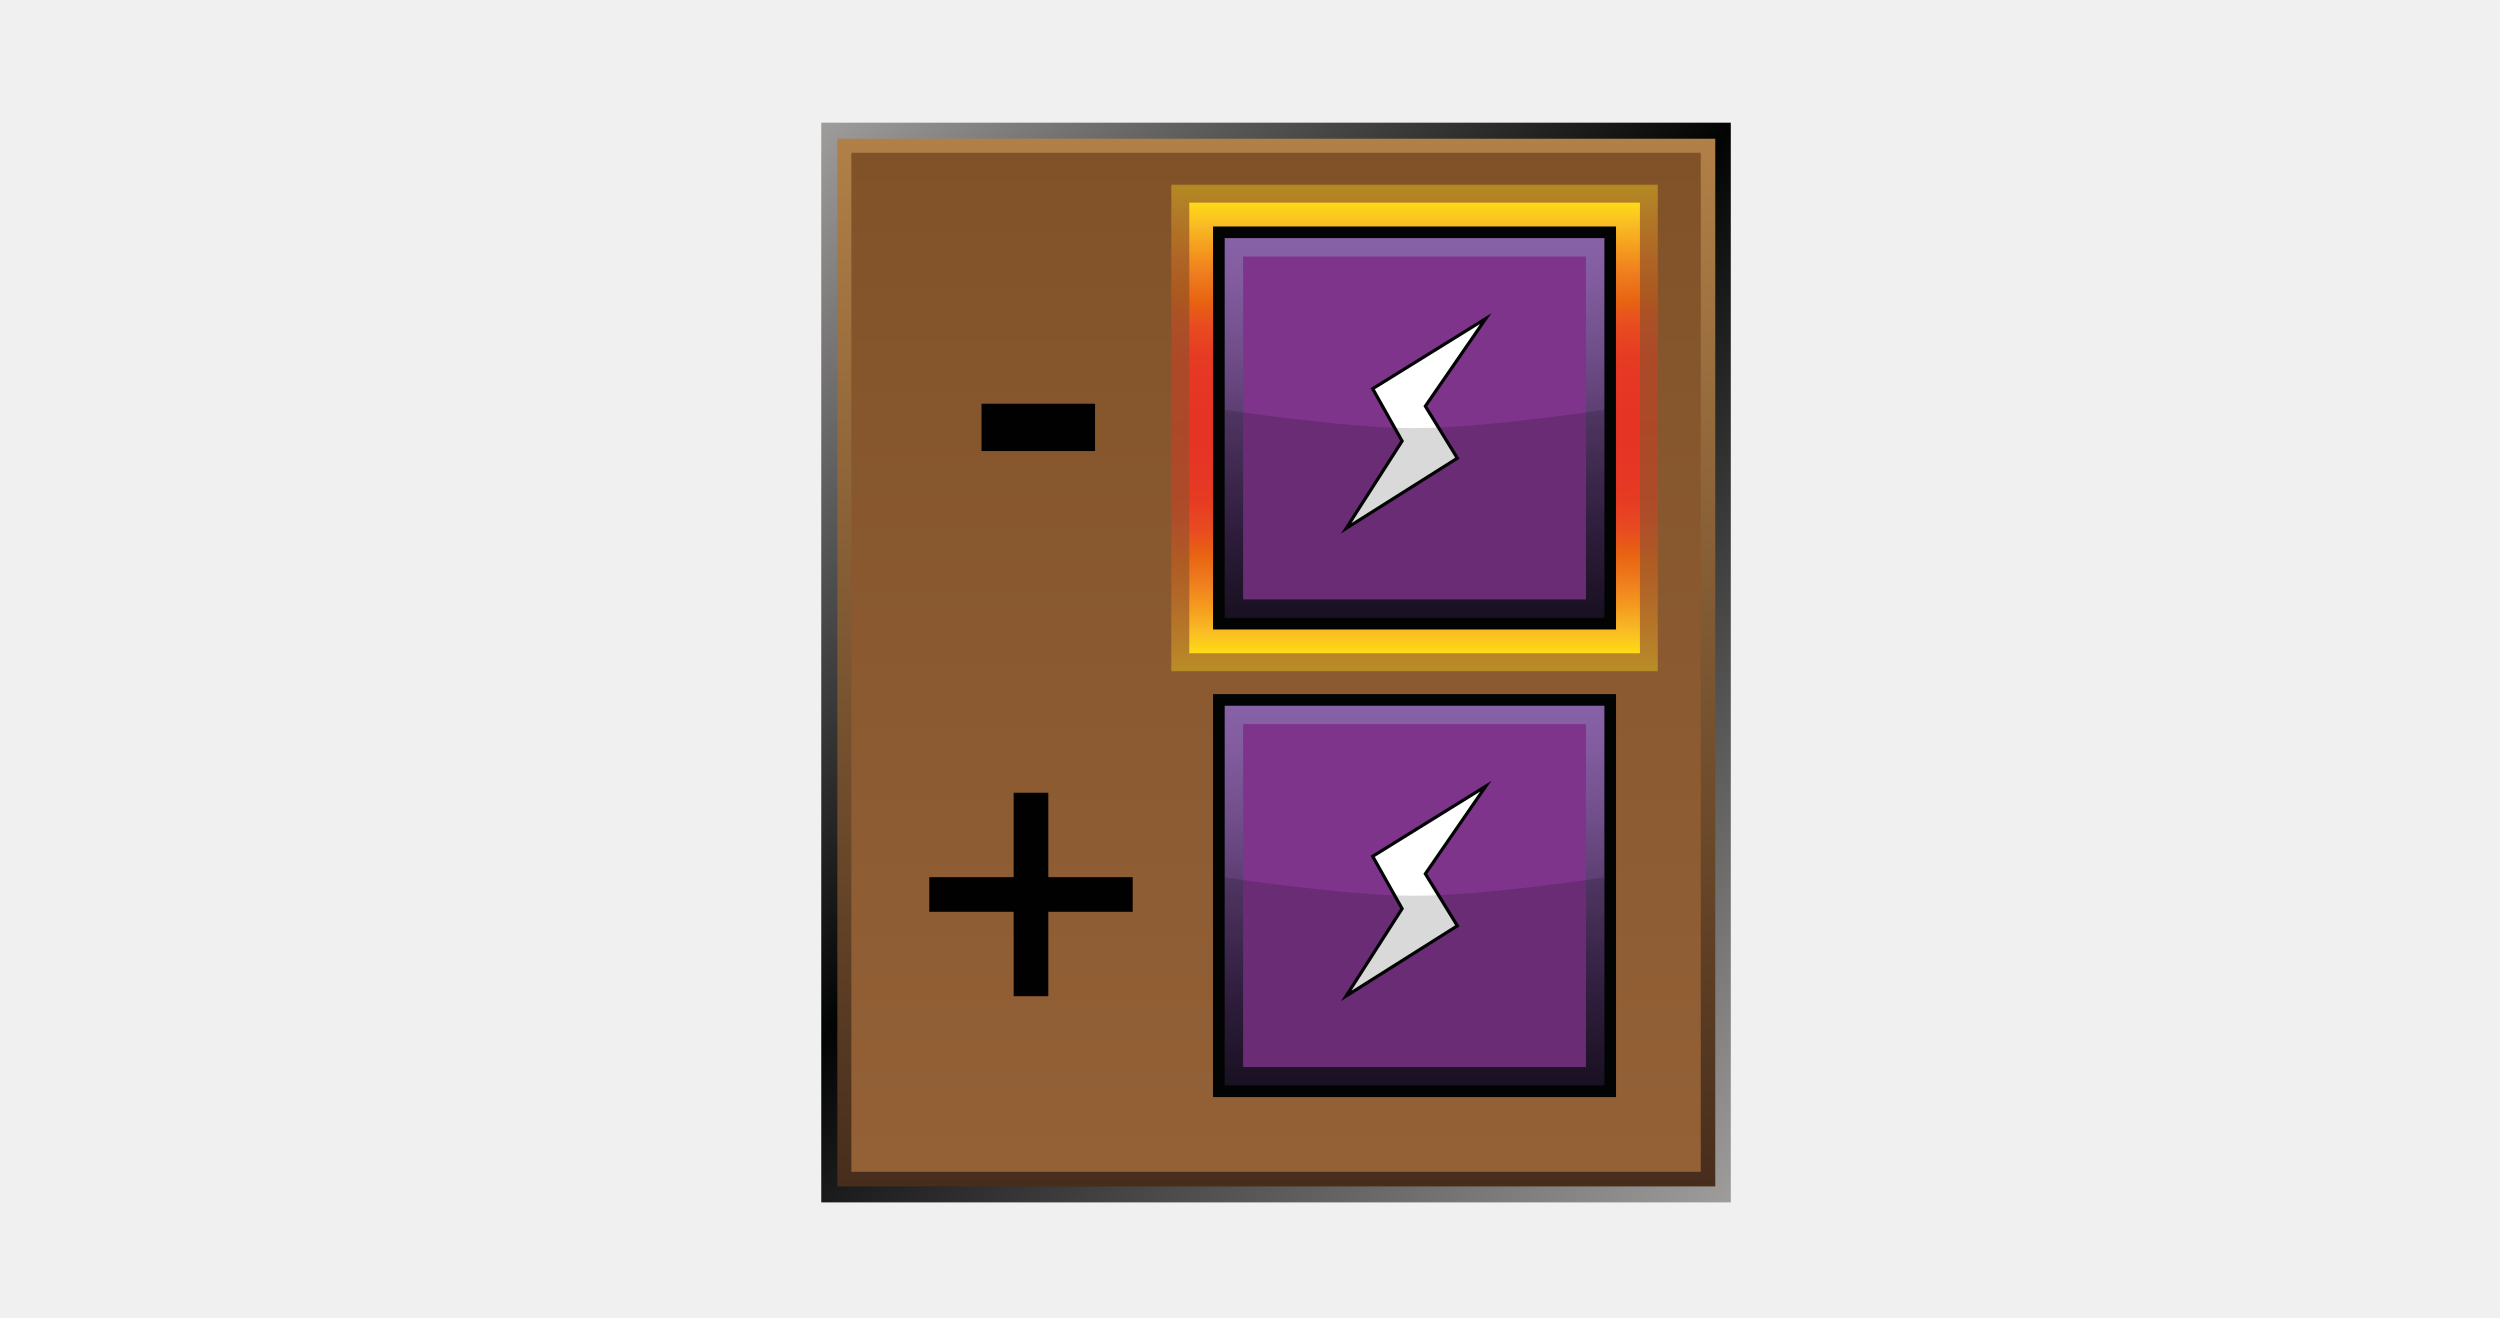
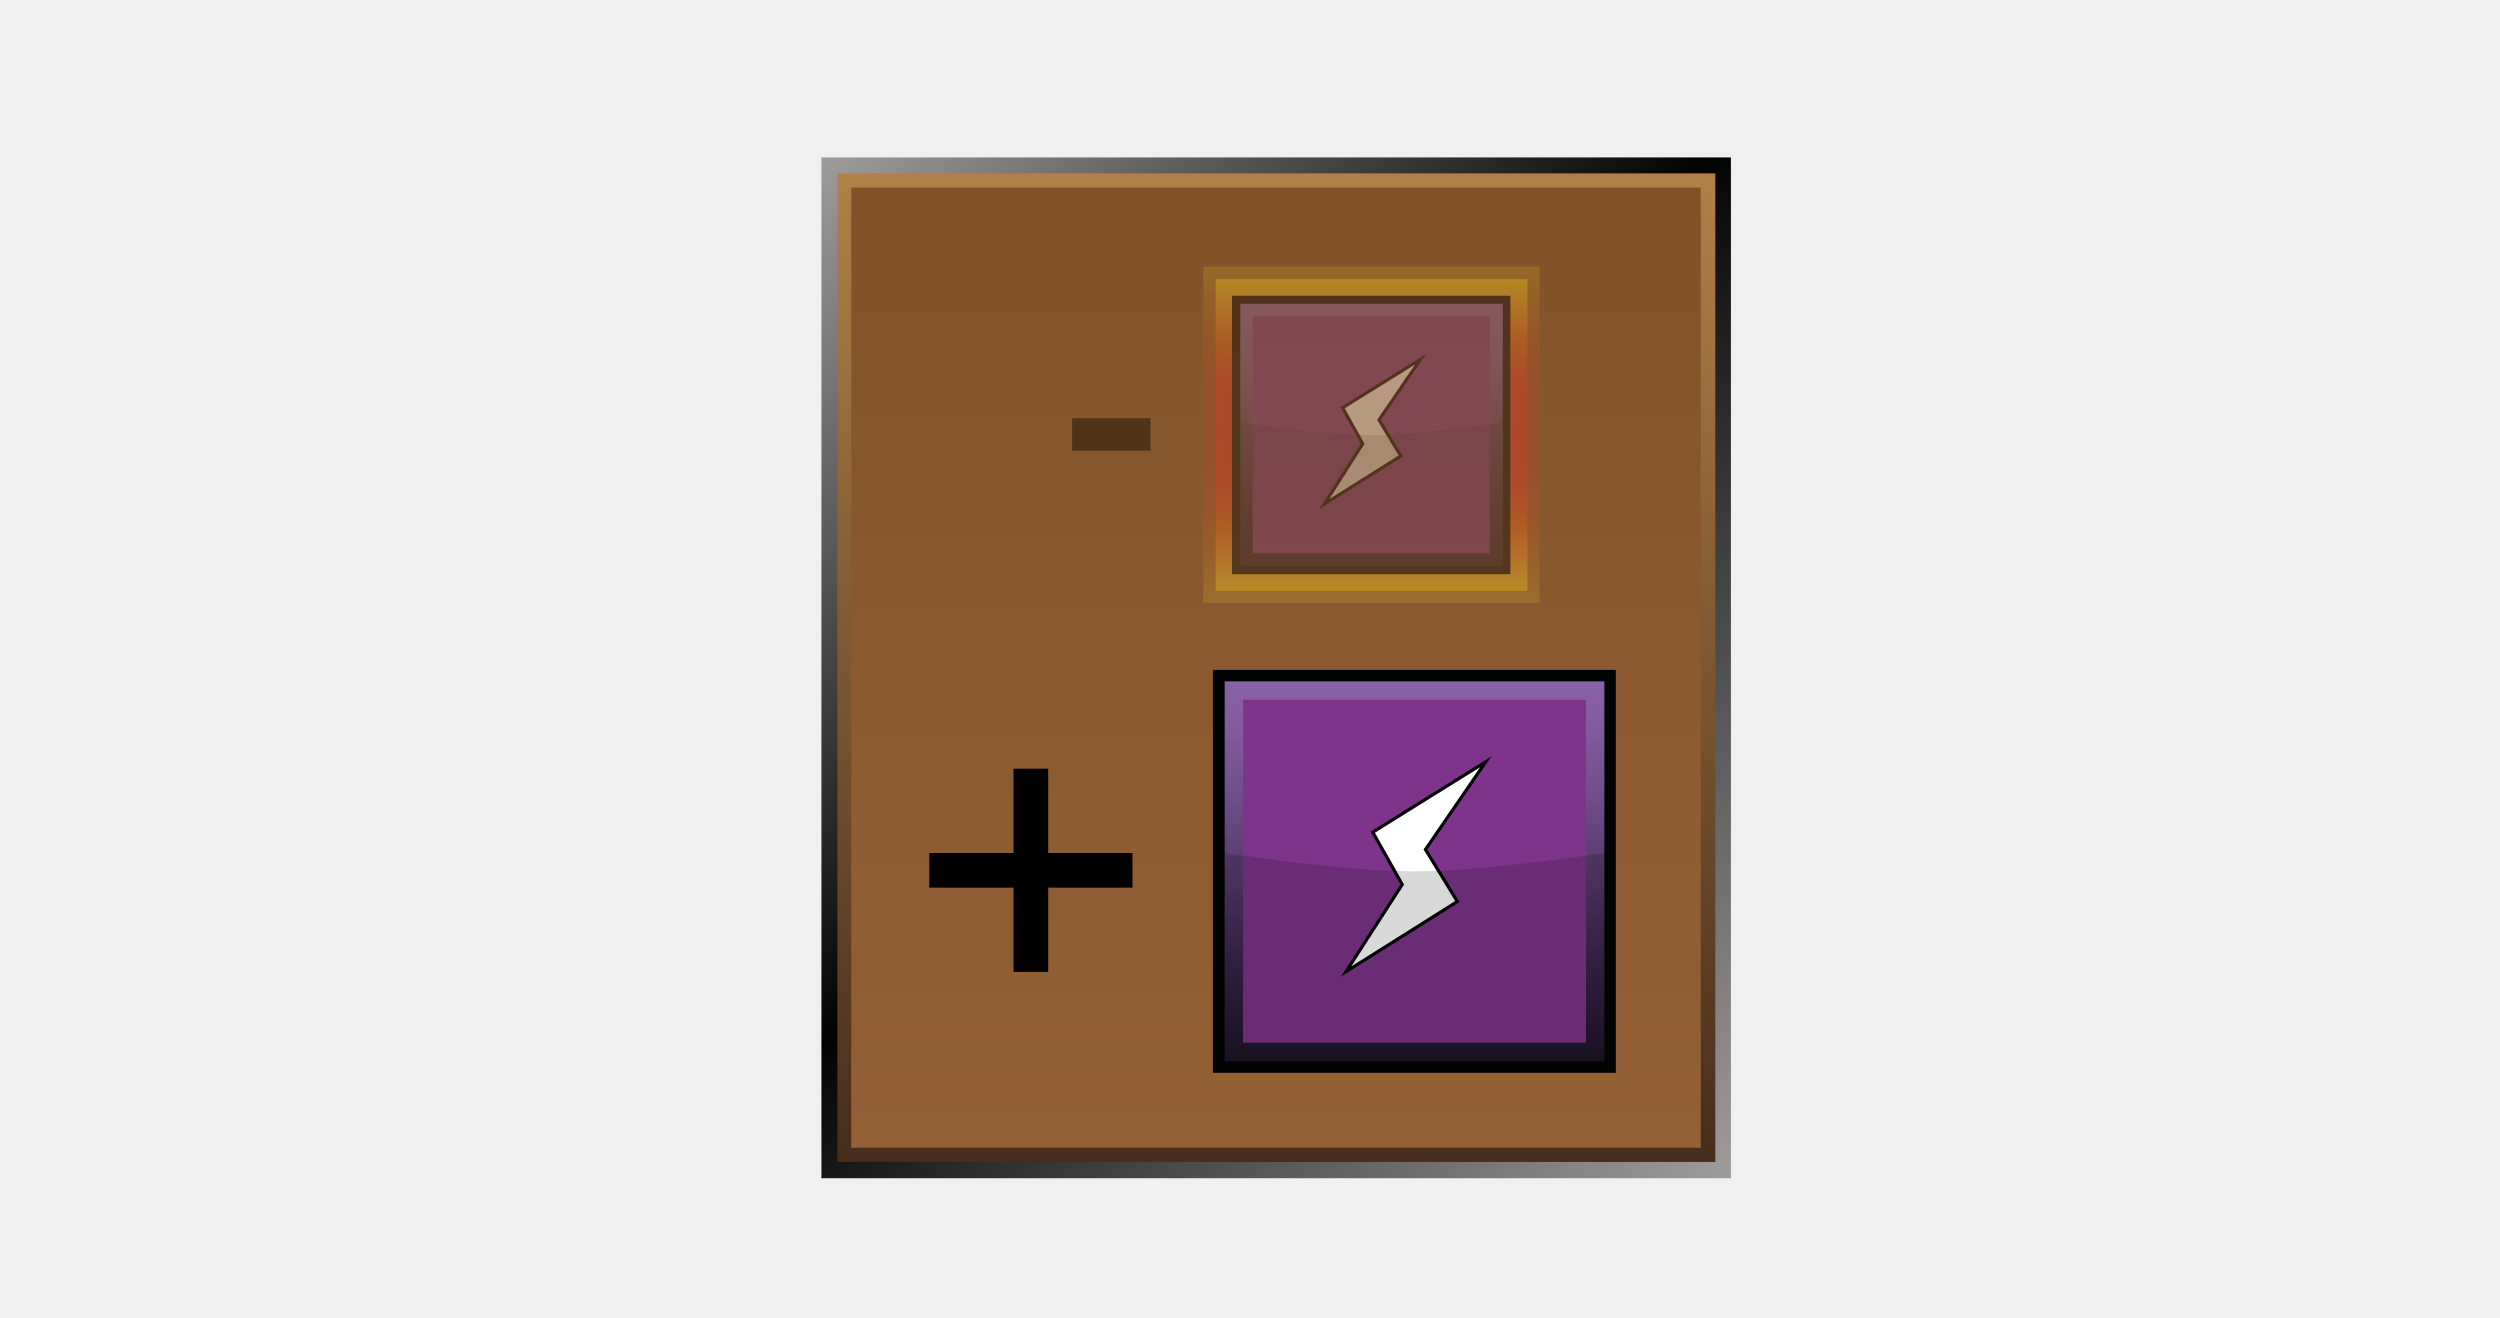
- <svg xmlns="http://www.w3.org/2000/svg" xmlns:xlink="http://www.w3.org/1999/xlink" id="Layer" viewBox="0 0 721 379.91">
-   <defs>
-     <style>.cls-1{fill:url(#linear-gradient-2);}.cls-2{fill:#20201e;}.cls-3,.cls-4{fill:#020303;}.cls-5{fill:url(#linear-gradient-6);}.cls-6{fill:url(#linear-gradient-4);opacity:.4;}.cls-6,.cls-4,.cls-7{isolation:isolate;}.cls-8{opacity:0;stroke:#1d1d1b;}.cls-8,.cls-9{fill:#fff;stroke-miterlimit:10;}.cls-4{opacity:.15;}.cls-10{fill:#7e348b;}.cls-11{fill:url(#linear-gradient-5);}.cls-12{fill:none;}.cls-13{fill:url(#linear-gradient-7);}.cls-14{fill:url(#linear-gradient-3);}.cls-7{fill:url(#Nowy_wzorek_9);opacity:.14;}.cls-15{fill:url(#linear-gradient);}.cls-9{stroke:#020303;stroke-width:.93px;}.cls-16{fill:#010101;}</style>
-     <linearGradient id="linear-gradient" x1="511.43" y1="-207.04" x2="224.58" y2="79.81" gradientTransform="translate(0 127.45) scale(1 -1)" gradientUnits="userSpaceOnUse">
-       <stop offset="0" stop-color="#9f9d9c" />
-       <stop offset=".54" stop-color="#020303" />
-       <stop offset="1" stop-color="#9f9d9c" />
-     </linearGradient>
-     <linearGradient id="linear-gradient-2" x1="368.08" y1="-214.7" x2="368.08" y2="87.45" gradientTransform="translate(0 127.45) scale(1 -1)" gradientUnits="userSpaceOnUse">
-       <stop offset="0" stop-color="#472d1c" />
-       <stop offset="1" stop-color="#b18047" />
-     </linearGradient>
-     <linearGradient id="linear-gradient-3" x1="368.02" y1="-210.5" x2="368.02" y2="83.4" gradientTransform="translate(0 127.45) scale(1 -1)" gradientUnits="userSpaceOnUse">
-       <stop offset="0" stop-color="#946137" />
-       <stop offset="1" stop-color="#815228" />
-     </linearGradient>
-     <pattern id="Nowy_wzorek_9" x="0" y="0" width="56.69" height="62.45" patternTransform="translate(0 -15630.4) scale(1 -1)" patternUnits="userSpaceOnUse" viewBox="0 0 56.69 62.45">
+ <svg xmlns="http://www.w3.org/2000/svg" xmlns:xlink="http://www.w3.org/1999/xlink" version="1.1" id="Layer" x="0px" y="0px" viewBox="0 0 721 379.9" style="enable-background:new 0 0 721 379.9;" xml:space="preserve">
+   <style type="text/css">
+ 	.st0{fill:none;}
+ 	.st1{fill:#20201E;}
+ 	.st2{fill:#FFFFFF;fill-opacity:0;}
+ 	.st3{fill:url(#external-border_00000132766547104901037660000002791706262147705515_);}
+ 	.st4{fill:url(#internal-border_00000077318268423848720420000007634450997249348242_);}
+ 	.st5{fill:url(#bg_00000147208695411852457240000010933047417879397298_);}
+ 	.st6{opacity:0.14;fill:url(#bgPattern_00000099639563540634856270000013415943032416647843_);enable-background:new    ;}
+ 	.st7{opacity:0.4;fill:#010101;}
+ 	.st8{fill:#010101;}
+ 	.st9{opacity:0.4;}
+ 	.st10{opacity:0.4;fill:url(#SVGID_1_);enable-background:new    ;}
+ 	.st11{fill:url(#SVGID_00000047046498030618797150000003675957171116512924_);}
+ 	.st12{fill:#020303;}
+ 	.st13{fill:url(#SVGID_00000031190321503957424950000007596721731397902233_);}
+ 	.st14{fill:#7E348B;}
+ 	.st15{fill:#FFFFFF;stroke:#020303;stroke-width:0.93;stroke-miterlimit:10;}
+ 	.st16{opacity:0.15;fill:#020303;enable-background:new    ;}
+ 	.st17{fill:url(#SVGID_00000133501110690638432260000002614815298309567124_);}
+ </style>
+   <pattern y="379.9" width="56.7" height="62.5" patternUnits="userSpaceOnUse" id="Nowy_wzorek_9" viewBox="0 -62.5 56.7 62.5" style="overflow:visible;">
+     <g>
+       <rect y="-62.5" class="st0" width="56.7" height="62.5" />
      <g>
-         <rect class="cls-12" width="56.69" height="62.45" />
+         <rect y="-62.5" class="st0" width="56.7" height="62.5" />
        <g>
-           <rect class="cls-12" width="56.69" height="62.45" />
+           <rect y="-62.5" class="st0" width="56.7" height="62.5" />
          <g>
-             <rect class="cls-12" width="56.69" height="62.45" />
+             <rect y="-62.5" class="st0" width="56.7" height="62.5" />
            <g>
-               <rect class="cls-12" width="56.69" height="62.45" />
+               <rect y="-62.5" class="st0" width="56.7" height="62.5" />
              <g>
-                 <rect class="cls-12" width="56.69" height="62.45" />
-                 <path class="cls-2" d="M47.77,37.41c6.04-6.04,6.04-16.12,0-22.16l-3.45-3.45c-6.04-6.04-16.12-6.04-22.45,0l-12.95,13.24c-6.04,6.04-6.04,16.12,0,22.16l3.45,3.45c6.04,6.04,16.12,6.04,22.16,0l13.24-13.24Z" />
+                 <rect y="-62.5" class="st0" width="56.7" height="62.5" />
+                 <path class="st1" d="M47.8-37.4c6,6,6,16.1,0,22.2l-3.5,3.4c-6,6-16.1,6-22.5,0L8.9-25c-6-6-6-16.1,0-22.2l3.4-3.5         c6-6,16.1-6,22.2,0C34.5-50.7,47.8-37.4,47.8-37.4z" />
              </g>
            </g>
          </g>
        </g>
      </g>
-     </pattern>
-     <linearGradient id="linear-gradient-4" x1="407.95" y1="-50.12" x2="407.95" y2="90.18" gradientTransform="translate(0 143.45) scale(1 -1)" gradientUnits="userSpaceOnUse">
-       <stop offset="0" stop-color="#ffdc15" />
-       <stop offset="0" stop-color="#ffdb16" />
-       <stop offset=".05" stop-color="#f9bb24" />
-       <stop offset=".1" stop-color="#f59d1e" />
-       <stop offset=".16" stop-color="#ef7c1e" />
-       <stop offset=".22" stop-color="#e86312" />
-       <stop offset=".27" stop-color="#e94c21" />
-       <stop offset=".34" stop-color="#e63b23" />
-       <stop offset=".41" stop-color="#e63624" />
-       <stop offset=".5" stop-color="#e63324" />
-       <stop offset=".59" stop-color="#e63624" />
-       <stop offset=".66" stop-color="#e63b23" />
-       <stop offset=".73" stop-color="#e94c21" />
-       <stop offset=".78" stop-color="#e86312" />
-       <stop offset=".84" stop-color="#ef7c1e" />
-       <stop offset=".9" stop-color="#f59d1e" />
-       <stop offset=".95" stop-color="#f9bb24" />
-       <stop offset="1" stop-color="#ffdb16" />
-       <stop offset="1" stop-color="#ffdc15" />
+     </g>
+   </pattern>
+   <rect x="0.5" y="0.5" class="st2" width="720" height="378.9" />
+   <g id="prodBg">
+     <linearGradient id="external-border_00000137122494418616257480000013399490258812748211_" gradientUnits="userSpaceOnUse" x1="507.18" y1="1284.3" x2="228.83" y2="1005.95" gradientTransform="matrix(1 0 0 1 0 -952.55)">
+       <stop offset="0" style="stop-color:#9F9D9C" />
+       <stop offset="0.54" style="stop-color:#020303" />
+       <stop offset="1" style="stop-color:#9F9D9C" />
    </linearGradient>
-     <linearGradient id="linear-gradient-5" x1="407.98" y1="-44.95" x2="407.98" y2="85.02" xlink:href="#linear-gradient-4" />
-     <linearGradient id="linear-gradient-6" x1="-455.24" y1="-685.47" x2="-377.81" y2="-608.04" gradientTransform="translate(245.16 -628.42) rotate(-45) scale(1 -1)" gradientUnits="userSpaceOnUse">
-       <stop offset="0" stop-color="#1d1327" />
-       <stop offset=".24" stop-color="#372348" />
-       <stop offset=".49" stop-color="#573a6c" />
-       <stop offset=".71" stop-color="#714f8b" />
-       <stop offset=".89" stop-color="#825c9f" />
-       <stop offset="1" stop-color="#8862a6" />
+     <rect id="external-border" x="236.9" y="45.4" style="fill:url(#external-border_00000137122494418616257480000013399490258812748211_);" width="262.3" height="294.4" />
+     <linearGradient id="internal-border_00000008127137630615867580000008540174299659142330_" gradientUnits="userSpaceOnUse" x1="368.08" y1="1287.71" x2="368.08" y2="1002.56" gradientTransform="matrix(1 0 0 1 0 -952.55)">
+       <stop offset="0" style="stop-color:#472D1C" />
+       <stop offset="1" style="stop-color:#B18047" />
    </linearGradient>
-     <linearGradient id="linear-gradient-7" x1="-550.6" y1="-780.83" x2="-473.17" y2="-703.4" xlink:href="#linear-gradient-6" />
-   </defs>
-   <rect class="cls-8" x=".5" y=".5" width="720" height="378.91" />
-   <g id="prodBg">
-     <rect id="external-border" class="cls-15" x="236.85" y="35.38" width="262.31" height="311.39" />
-     <rect id="internal-border" class="cls-1" x="241.48" y="40.01" width="253.2" height="302.15" />
-     <rect id="bg" class="cls-14" x="245.53" y="44.06" width="244.97" height="293.9" />
-     <rect id="bgPattern" class="cls-7" x="245.53" y="44.06" width="244.97" height="293.9" />
+     <rect id="internal-border" x="241.5" y="50" style="fill:url(#internal-border_00000008127137630615867580000008540174299659142330_);" width="253.2" height="285.1" />
+     <linearGradient id="bg_00000098924951486754741170000016001844728327068076_" gradientUnits="userSpaceOnUse" x1="368.015" y1="1283.51" x2="368.015" y2="1006.61" gradientTransform="matrix(1 0 0 1 0 -952.55)">
+       <stop offset="0" style="stop-color:#946137" />
+       <stop offset="1" style="stop-color:#815228" />
+     </linearGradient>
+     <rect id="bg" x="245.5" y="54.1" style="fill:url(#bg_00000098924951486754741170000016001844728327068076_);" width="245" height="276.9" />
+     <pattern id="bgPattern_00000171679584882558642450000011062127428507767220_" xlink:href="#Nowy_wzorek_9" patternTransform="matrix(1 0 0 1 32.1 16747.15)">
+ 	</pattern>
+     <rect id="bgPattern" x="245.5" y="54.1" style="opacity:0.14;fill:url(#bgPattern_00000171679584882558642450000011062127428507767220_);enable-background:new    ;" width="245" height="276.9" />
  </g>
-   <path class="cls-16" d="M283.07,130.08v-13.64h32.74v13.64h-32.74Z" />
-   <path class="cls-16" d="M292.34,287.3v-24.34h-24.34v-9.99h24.34v-24.34h9.99v24.34h24.34v9.99h-24.34v24.34h-9.99Z" />
-   <g id="energy">
-     <rect class="cls-6" x="337.8" y="53.28" width="140.3" height="140.3" />
-     <rect class="cls-11" x="342.99" y="58.44" width="129.97" height="129.97" />
-     <rect class="cls-3" x="349.84" y="65.32" width="116.22" height="116.22" />
-     <rect class="cls-5" x="353.2" y="68.67" width="109.51" height="109.51" />
-     <polygon class="cls-10" points="457.39 73.98 457.39 172.87 358.51 172.87 358.51 73.98 457.39 73.98" />
-     <polygon class="cls-9" points="395.88 112.1 428.5 91.88 411.07 117.14 420.3 132.14 388.24 152.37 404.36 127.2 395.88 112.1" />
-     <path id="darker" class="cls-4" d="M462.71,178.18h-109.51v-60.02s34.48,5.31,54.71,5.31,54.8-5.31,54.8-5.31v60.02Z" />
+   <path class="st7" d="M309.2,130v-9.4h22.6v9.4H309.2z" />
+   <path class="st8" d="M292.3,280.3V256H268v-10h24.3v-24.3h10V246h24.3v10h-24.3v24.3H292.3z" />
+   <g id="energy" class="st9">
+     <linearGradient id="SVGID_1_" gradientUnits="userSpaceOnUse" x1="395.503" y1="1110.477" x2="395.503" y2="1013.483" gradientTransform="matrix(1 0 0 1 0 -936.55)">
+       <stop offset="0" style="stop-color:#FFDC15" />
+       <stop offset="0" style="stop-color:#FFDB16" />
+       <stop offset="5.000000e-02" style="stop-color:#F9BB24" />
+       <stop offset="0.1" style="stop-color:#F59D1E" />
+       <stop offset="0.16" style="stop-color:#EF7C1E" />
+       <stop offset="0.22" style="stop-color:#E86312" />
+       <stop offset="0.27" style="stop-color:#E94C21" />
+       <stop offset="0.34" style="stop-color:#E63B23" />
+       <stop offset="0.41" style="stop-color:#E63624" />
+       <stop offset="0.5" style="stop-color:#E63324" />
+       <stop offset="0.59" style="stop-color:#E63624" />
+       <stop offset="0.66" style="stop-color:#E63B23" />
+       <stop offset="0.73" style="stop-color:#E94C21" />
+       <stop offset="0.78" style="stop-color:#E86312" />
+       <stop offset="0.84" style="stop-color:#EF7C1E" />
+       <stop offset="0.9" style="stop-color:#F59D1E" />
+       <stop offset="0.95" style="stop-color:#F9BB24" />
+       <stop offset="1" style="stop-color:#FFDB16" />
+       <stop offset="1" style="stop-color:#FFDC15" />
+     </linearGradient>
+     <rect x="347" y="76.9" class="st10" width="97" height="97" />
+     <linearGradient id="SVGID_00000129927775926721086120000004856712025798640558_" gradientUnits="userSpaceOnUse" x1="395.521" y1="1106.903" x2="395.521" y2="1017.051" gradientTransform="matrix(1 0 0 1 0 -936.55)">
+       <stop offset="0" style="stop-color:#FFDC15" />
+       <stop offset="0" style="stop-color:#FFDB16" />
+       <stop offset="5.000000e-02" style="stop-color:#F9BB24" />
+       <stop offset="0.1" style="stop-color:#F59D1E" />
+       <stop offset="0.16" style="stop-color:#EF7C1E" />
+       <stop offset="0.22" style="stop-color:#E86312" />
+       <stop offset="0.27" style="stop-color:#E94C21" />
+       <stop offset="0.34" style="stop-color:#E63B23" />
+       <stop offset="0.41" style="stop-color:#E63624" />
+       <stop offset="0.5" style="stop-color:#E63324" />
+       <stop offset="0.59" style="stop-color:#E63624" />
+       <stop offset="0.66" style="stop-color:#E63B23" />
+       <stop offset="0.73" style="stop-color:#E94C21" />
+       <stop offset="0.78" style="stop-color:#E86312" />
+       <stop offset="0.84" style="stop-color:#EF7C1E" />
+       <stop offset="0.9" style="stop-color:#F59D1E" />
+       <stop offset="0.95" style="stop-color:#F9BB24" />
+       <stop offset="1" style="stop-color:#FFDB16" />
+       <stop offset="1" style="stop-color:#FFDC15" />
+     </linearGradient>
+     <rect x="350.6" y="80.5" style="fill:url(#SVGID_00000129927775926721086120000004856712025798640558_);" width="89.9" height="89.9" />
+     <rect x="355.3" y="85.3" class="st12" width="80.3" height="80.3" />
+     <linearGradient id="SVGID_00000168800652205442095760000009915435934206597530_" gradientUnits="userSpaceOnUse" x1="-875.729" y1="2067.465" x2="-822.196" y2="2013.932" gradientTransform="matrix(0.7071 -0.7071 0.7071 0.7071 -447.1781 -1917.872)">
+       <stop offset="0" style="stop-color:#1D1327" />
+       <stop offset="0.24" style="stop-color:#372348" />
+       <stop offset="0.49" style="stop-color:#573A6C" />
+       <stop offset="0.71" style="stop-color:#714F8B" />
+       <stop offset="0.89" style="stop-color:#825C9F" />
+       <stop offset="1" style="stop-color:#8862A6" />
+     </linearGradient>
+     <rect x="357.7" y="87.6" style="fill:url(#SVGID_00000168800652205442095760000009915435934206597530_);" width="75.7" height="75.7" />
+     <polygon class="st14" points="429.7,91.2 429.7,159.6 361.3,159.6 361.3,91.2  " />
+     <polygon class="st15" points="387.2,117.6 409.7,103.6 397.7,121.1 404,131.5 381.9,145.4 393,128  " />
+     <path id="darker" class="st16" d="M433.4,163.3h-75.7v-41.5c0,0,23.8,3.7,37.8,3.7c14,0,37.9-3.7,37.9-3.7L433.4,163.3L433.4,163.3   z" />
  </g>
  <g id="energy-2">
-     <rect class="cls-3" x="349.84" y="200.18" width="116.22" height="116.22" />
-     <rect class="cls-13" x="353.2" y="203.53" width="109.51" height="109.51" />
-     <polygon class="cls-10" points="457.39 208.84 457.39 307.73 358.51 307.73 358.51 208.84 457.39 208.84" />
-     <polygon class="cls-9" points="395.88 246.96 428.5 226.74 411.07 252 420.3 267 388.24 287.23 404.36 262.06 395.88 246.96" />
-     <path id="darker-2" class="cls-4" d="M462.71,313.04h-109.51v-60.02s34.48,5.31,54.71,5.31,54.8-5.31,54.8-5.31v60.02Z" />
+     <rect x="349.8" y="193.2" class="st12" width="116.2" height="116.2" />
+     <linearGradient id="SVGID_00000101092884295394502480000009599877745417006246_" gradientUnits="userSpaceOnUse" x1="-967.873" y1="2177.214" x2="-890.438" y2="2099.778" gradientTransform="matrix(0.7071 -0.7071 0.7071 0.7071 -447.1781 -1917.872)">
+       <stop offset="0" style="stop-color:#1D1327" />
+       <stop offset="0.24" style="stop-color:#372348" />
+       <stop offset="0.49" style="stop-color:#573A6C" />
+       <stop offset="0.71" style="stop-color:#714F8B" />
+       <stop offset="0.89" style="stop-color:#825C9F" />
+       <stop offset="1" style="stop-color:#8862A6" />
+     </linearGradient>
+     <rect x="353.2" y="196.5" style="fill:url(#SVGID_00000101092884295394502480000009599877745417006246_);" width="109.5" height="109.5" />
+     <polygon class="st14" points="457.4,201.8 457.4,300.7 358.5,300.7 358.5,201.8  " />
+     <polygon class="st15" points="395.9,240 428.5,219.7 411.1,245 420.3,260 388.2,280.2 404.4,255.1  " />
+     <path id="darker-2" class="st16" d="M462.7,306H353.2v-60c0,0,34.5,5.3,54.7,5.3s54.8-5.3,54.8-5.3L462.7,306L462.7,306z" />
  </g>
</svg>
